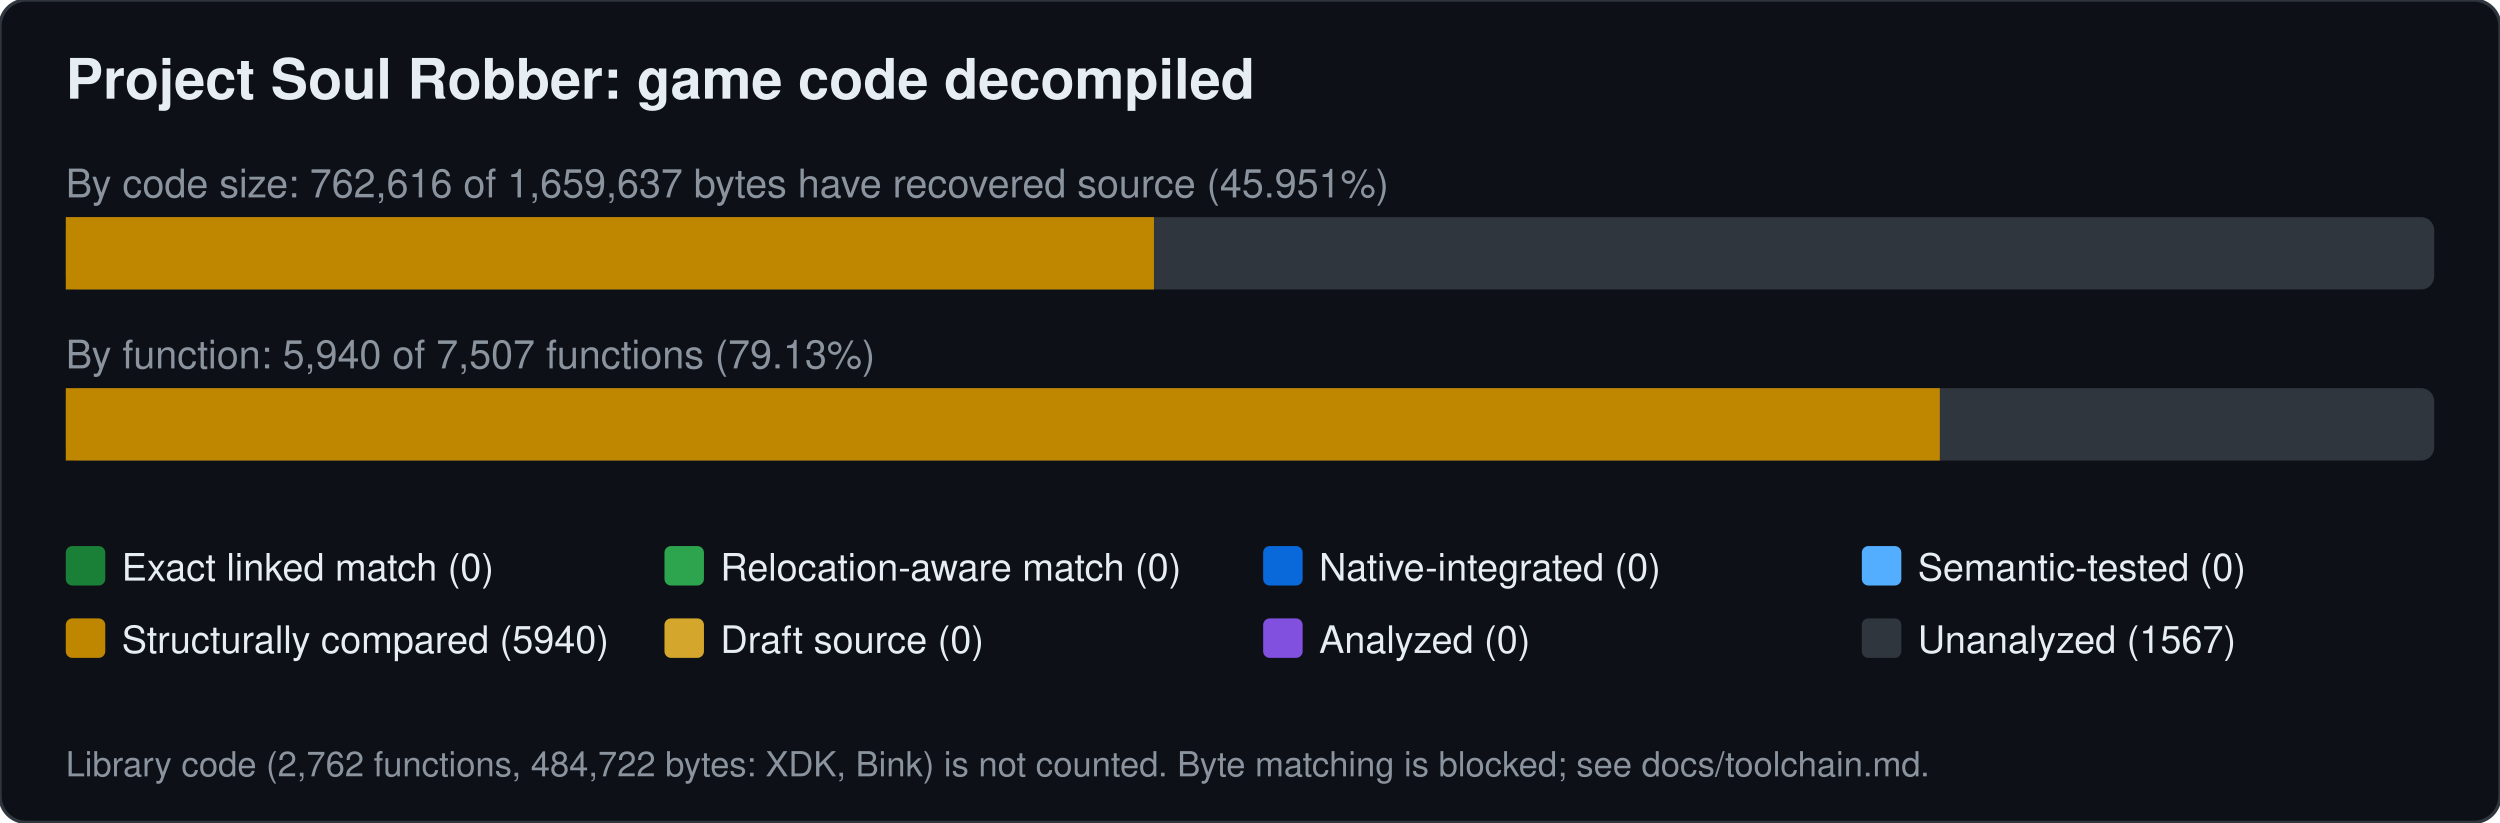
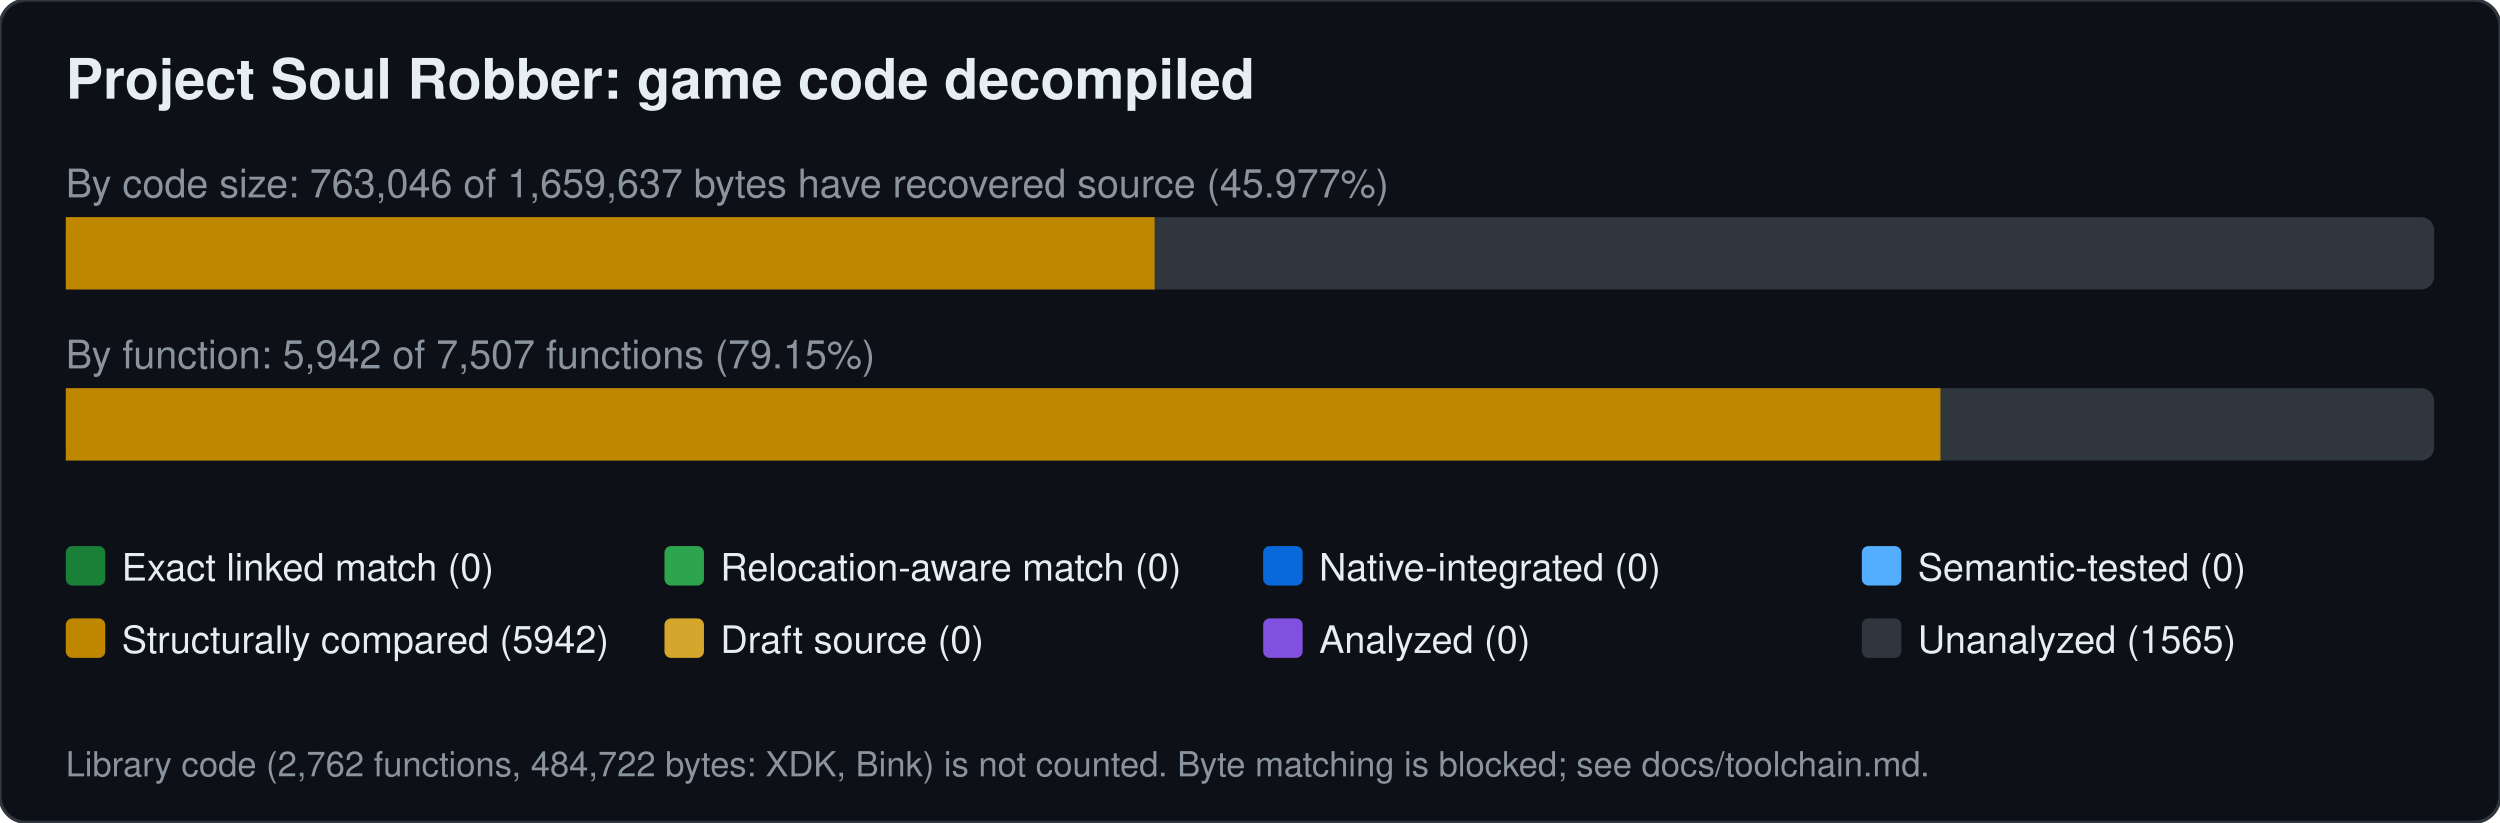
<svg xmlns="http://www.w3.org/2000/svg" width="760" height="250" viewBox="0 0 760 250" font-family="Segoe UI,Helvetica,Arial,sans-serif">
  <rect width="760" height="250" rx="8" fill="#0d1117" stroke="#30363d" />
  <text x="20" y="30" font-size="17" font-weight="600" fill="#e6edf3">Project Soul Robber: game code decompiled</text>
-   <text x="20" y="60" font-size="12" fill="#8b949e">By code size: 762,616 of 1,659,637 bytes have recovered source (45.951%)</text>
+   <text x="20" y="60" font-size="12" fill="#8b949e">By code size: 763,046 of 1,659,637 bytes have recovered source (45.977%)</text>
  <rect x="20" y="66" width="720" height="22" rx="4" fill="#30363d" />
-   <rect x="20.0" y="66" width="330.8" height="22" fill="#bf8700" />
-   <text x="20" y="112" font-size="12" fill="#8b949e">By function: 5,940 of 7,507 functions (79.13%)</text>
+   <rect x="20.0" y="66" width="331.0" height="22" fill="#bf8700" />
+   <text x="20" y="112" font-size="12" fill="#8b949e">By function: 5,942 of 7,507 functions (79.15%)</text>
  <rect x="20" y="118" width="720" height="22" rx="4" fill="#30363d" />
-   <rect x="20.0" y="118" width="569.7" height="22" fill="#bf8700" />
+   <rect x="20.0" y="118" width="569.9" height="22" fill="#bf8700" />
  <rect x="20" y="166" width="12" height="12" rx="2" fill="#1a7f37" />
  <text x="37" y="176.5" font-size="11.5" fill="#e6edf3">Exact linked match (0)</text>
  <rect x="202" y="166" width="12" height="12" rx="2" fill="#2da44e" />
  <text x="219" y="176.5" font-size="11.5" fill="#e6edf3">Relocation-aware match (0)</text>
  <rect x="384" y="166" width="12" height="12" rx="2" fill="#0969da" />
  <text x="401" y="176.5" font-size="11.5" fill="#e6edf3">Native-integrated (0)</text>
  <rect x="566" y="166" width="12" height="12" rx="2" fill="#54aeff" />
  <text x="583" y="176.5" font-size="11.5" fill="#e6edf3">Semantic-tested (0)</text>
  <rect x="20" y="188" width="12" height="12" rx="2" fill="#bf8700" />
-   <text x="37" y="198.5" font-size="11.5" fill="#e6edf3">Structurally compared (5940)</text>
+   <text x="37" y="198.5" font-size="11.5" fill="#e6edf3">Structurally compared (5942)</text>
  <rect x="202" y="188" width="12" height="12" rx="2" fill="#d4a72c" />
  <text x="219" y="198.5" font-size="11.5" fill="#e6edf3">Draft source (0)</text>
  <rect x="384" y="188" width="12" height="12" rx="2" fill="#8250df" />
  <text x="401" y="198.5" font-size="11.5" fill="#e6edf3">Analyzed (0)</text>
  <rect x="566" y="188" width="12" height="12" rx="2" fill="#30363d" />
-   <text x="583" y="198.5" font-size="11.5" fill="#e6edf3">Unanalyzed (1567)</text>
+   <text x="583" y="198.5" font-size="11.5" fill="#e6edf3">Unanalyzed (1565)</text>
  <text x="20" y="236" font-size="10.5" fill="#8b949e">Library code (2,762 functions, 484,722 bytes: XDK, Bink) is not counted. Byte matching is blocked; see docs/toolchain.md.</text>
</svg>
